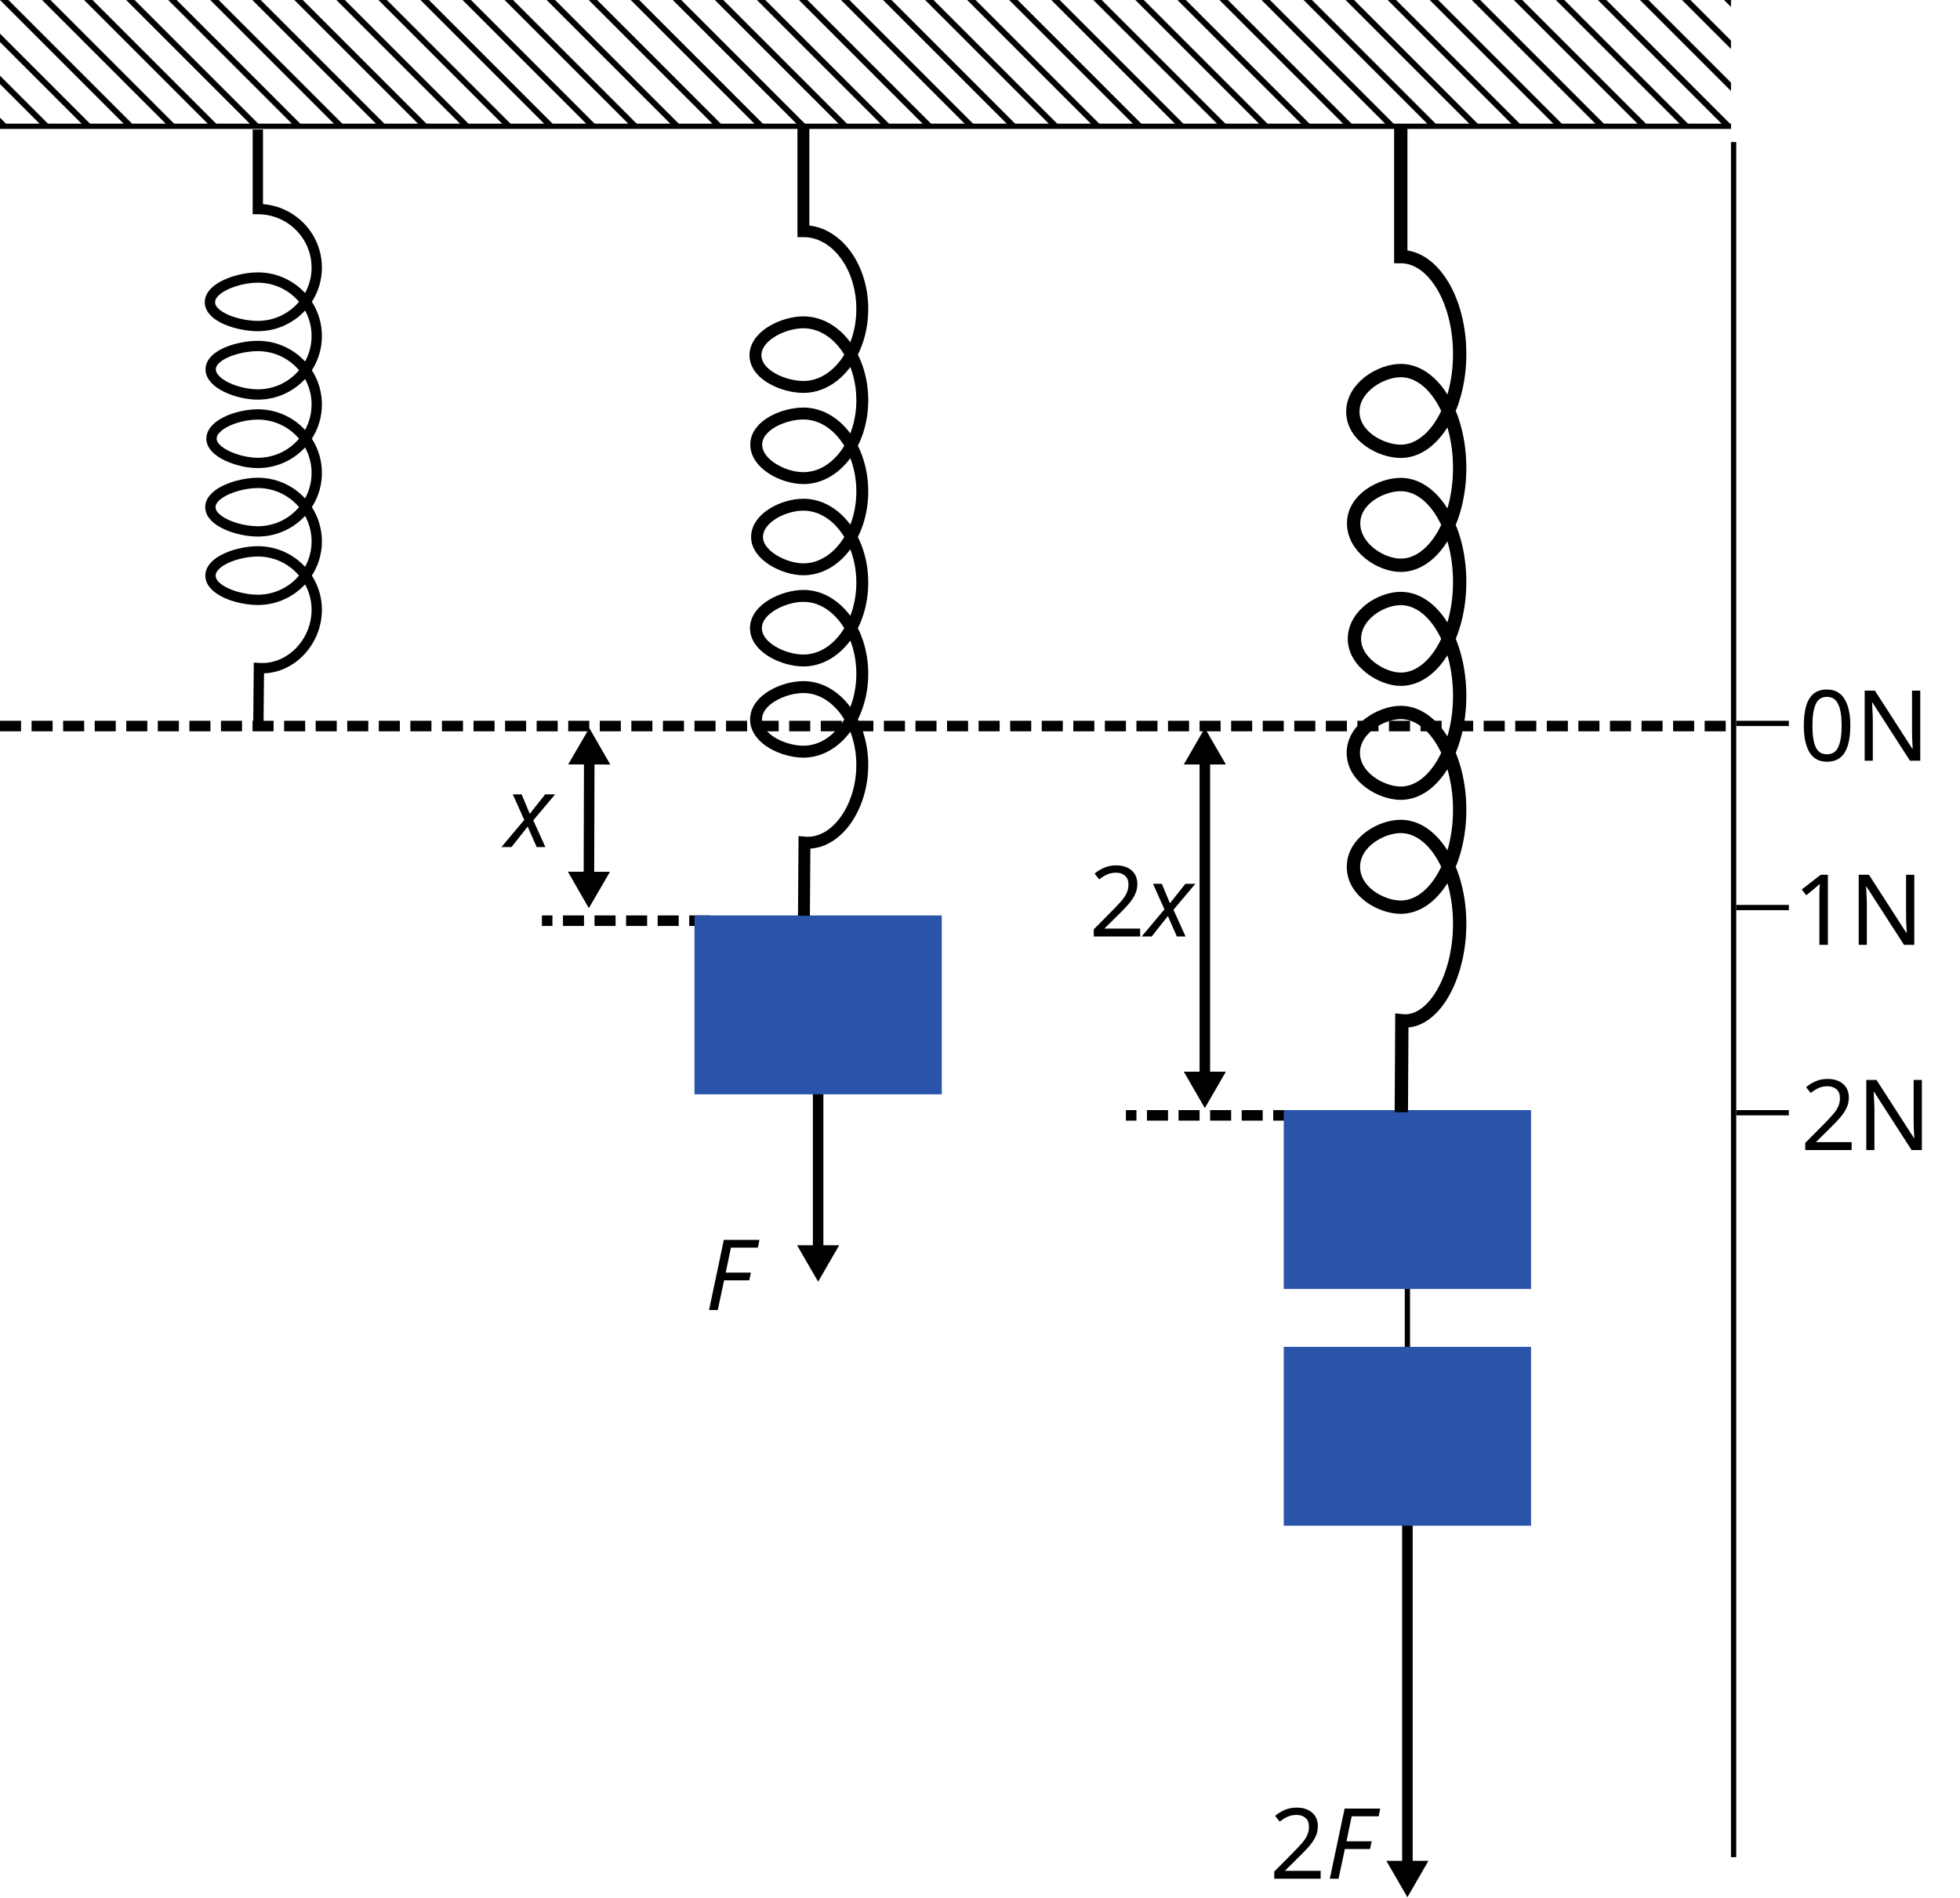
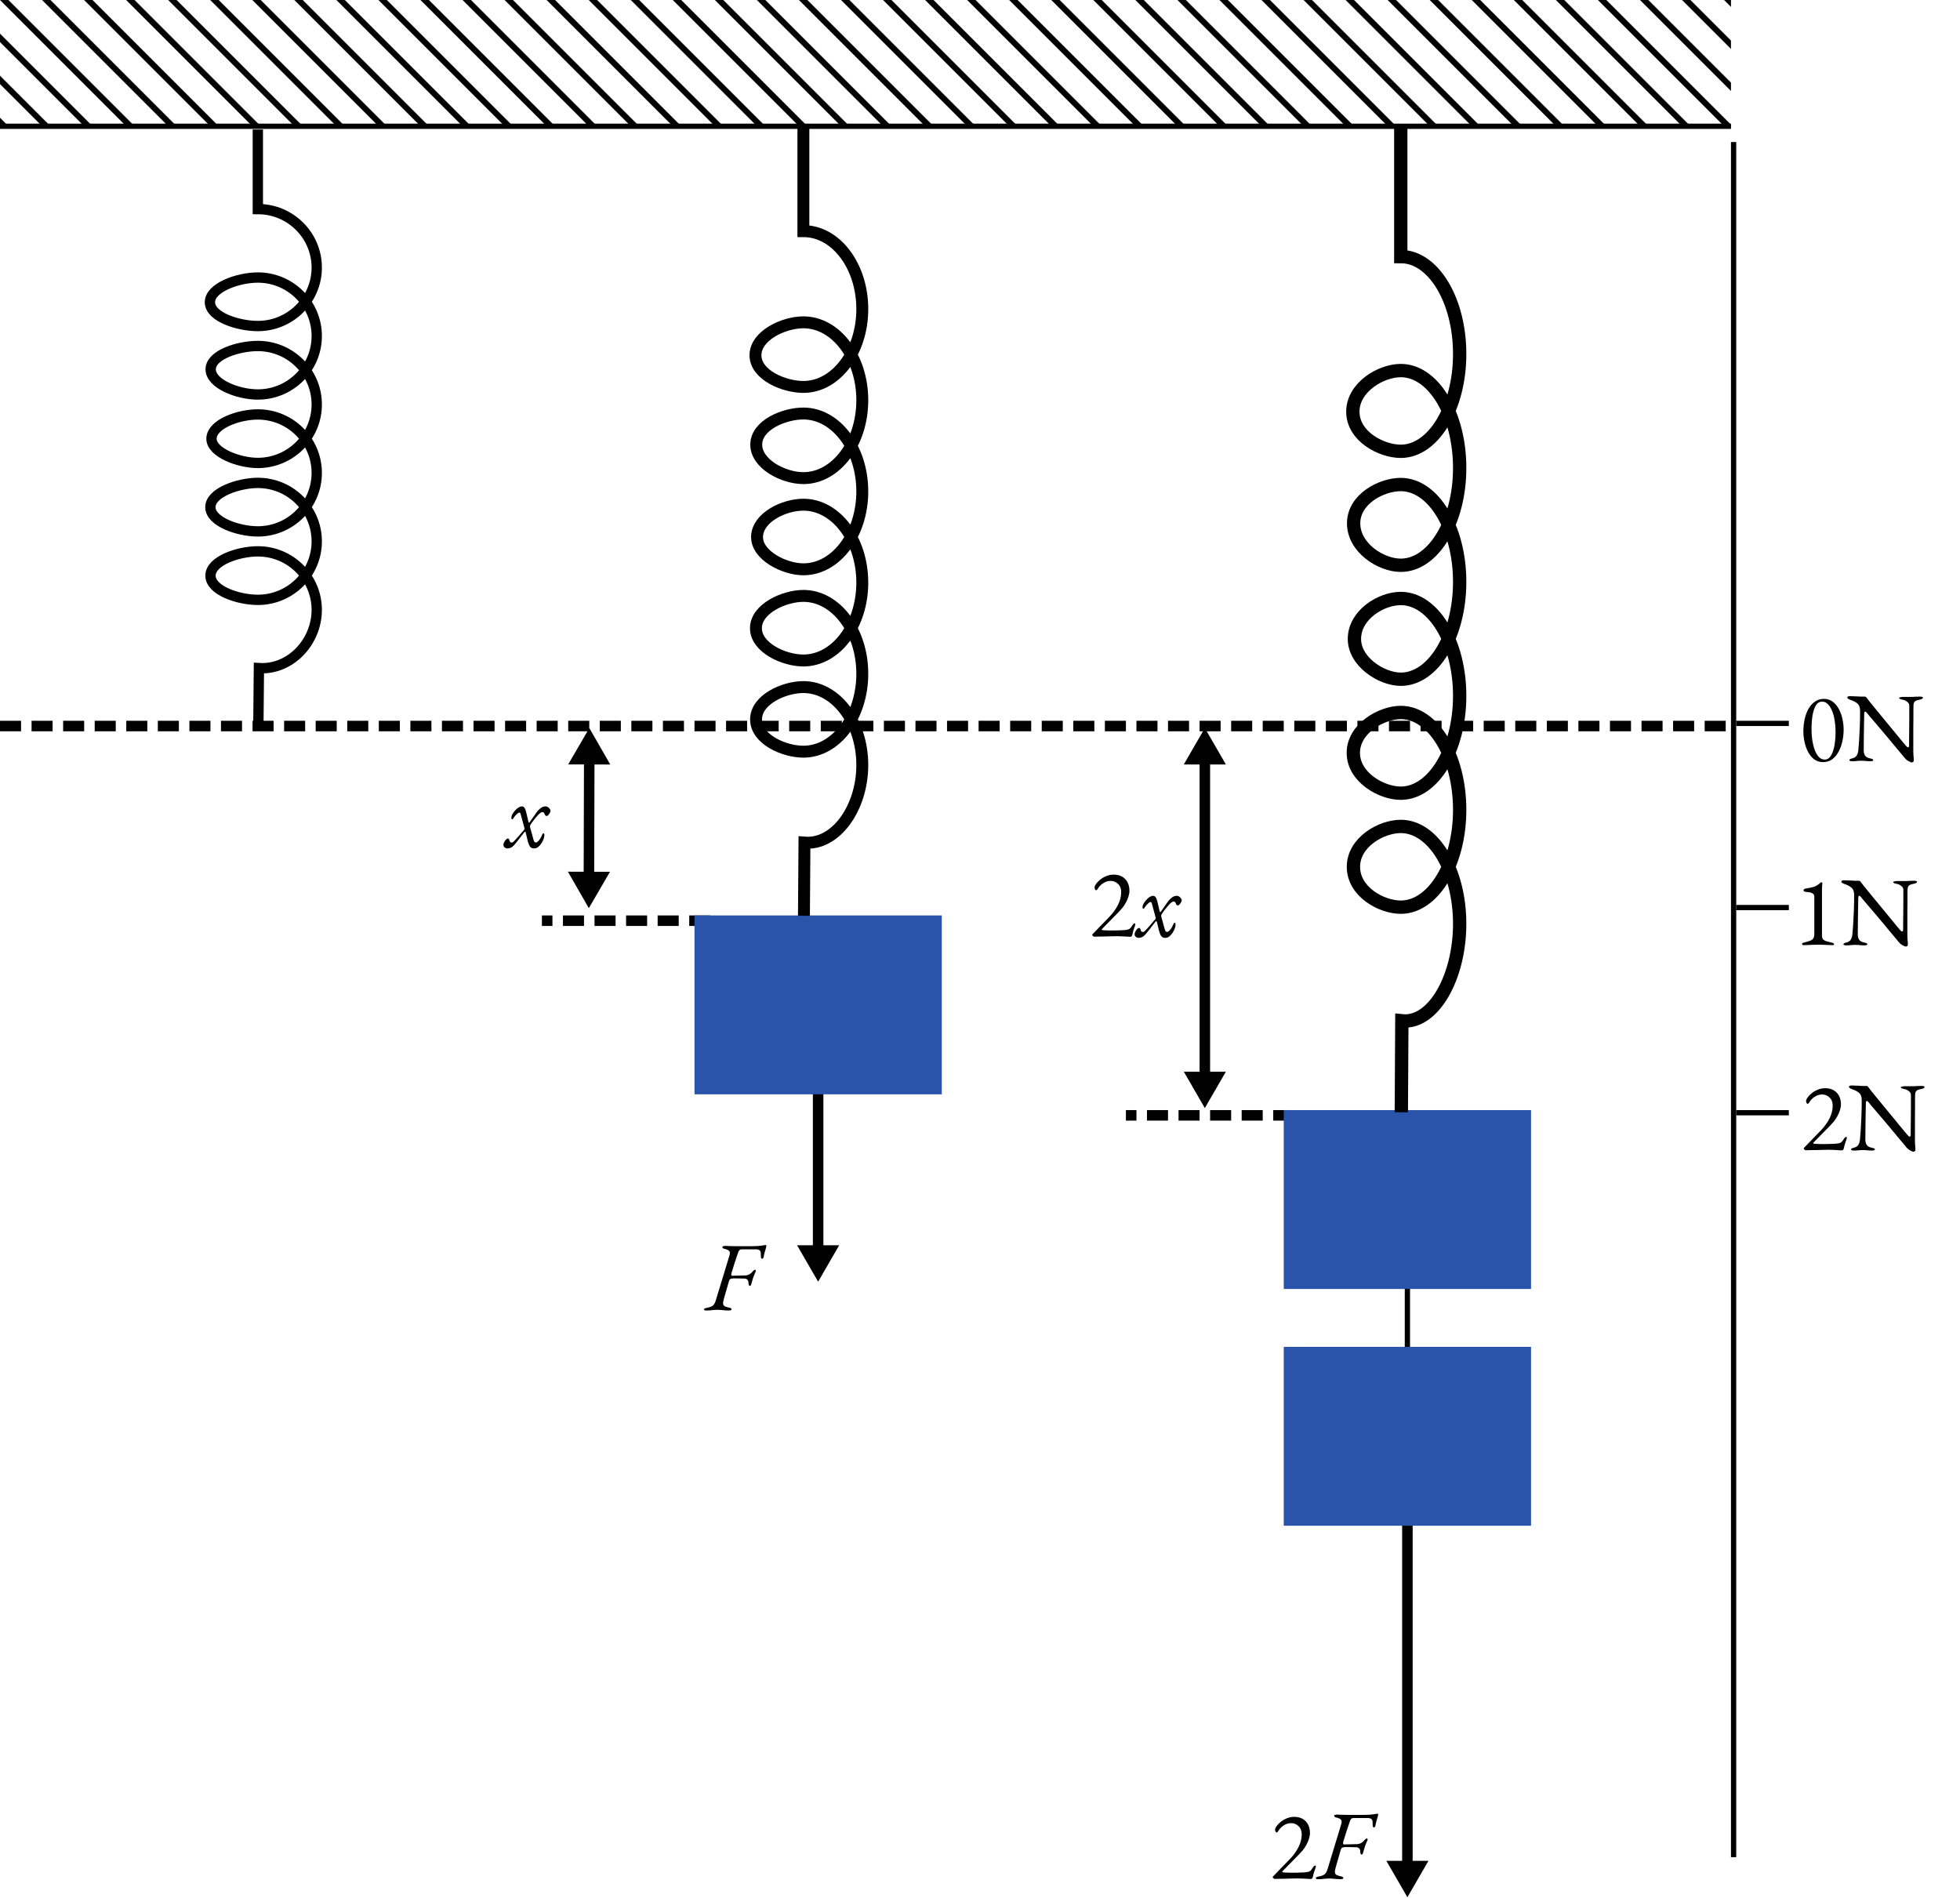
<svg xmlns="http://www.w3.org/2000/svg" xmlns:xlink="http://www.w3.org/1999/xlink" version="1.1" width="372.531" height="360.616" id="svg167">
  <defs id="defs103">
    <marker orient="auto" id="TriangleOutM" style="overflow:visible">
      <path d="M 5.77,0 -2.88,5 V -5 Z" transform="scale(0.4)" id="path5564" />
    </marker>
    <marker orient="auto" id="TriangleInM" style="overflow:visible">
      <path d="M 5.77,0 -2.88,5 V -5 Z" transform="scale(-0.4)" id="path5555" />
    </marker>
    <marker orient="auto" id="TriangleOutMred" style="overflow:visible">
      <path d="M 5.77,0 -2.88,5 V -5 Z" transform="scale(0.4)" style="fill:#ff0000" id="path89" />
    </marker>
    <marker orient="auto" id="TriangleInMred" style="overflow:visible">
      <path d="M 5.77,0 -2.88,5 V -5 Z" transform="scale(-0.4)" style="fill:#ff0000" id="path92" />
    </marker>
    <linearGradient id="linearGradient5379">
      <stop id="stop5381" style="stop-color:#505362" offset="0" />
      <stop id="stop5387" style="stop-color:#a6b6da" offset="0.5" />
      <stop id="stop5383" style="stop-color:#505362" offset="1" />
    </linearGradient>
    <pattern patternTransform="matrix(0.7992467,-0.7992467,-2.222222,-2.222222,0,0)" id="pattern5329" xlink:href="#Strips1_4" />
    <pattern patternUnits="userSpaceOnUse" width="5" height="1" patternTransform="translate(0,0) scale(10,10)" id="Strips1_4">
      <rect style="fill:black;stroke:none" x="0" y="-0.5" width="1" height="2" id="rect4502" />
    </pattern>
    <linearGradient x1="132" y1="191" x2="179" y2="191" id="linearGradient6889" xlink:href="#linearGradient5379" gradientUnits="userSpaceOnUse" />
  </defs>
  <rect width="329" height="24" x="0" y="0" id="rect2989" style="fill:url(#pattern5329);fill-opacity:1;stroke:none" />
  <path d="M 0,24 H 329" id="path5331" style="fill:none;stroke:#000000;stroke-width:1px" />
  <path d="M 0,138 H 330" id="path5363" style="fill:none;stroke:#000000;stroke-width:2;stroke-dasharray:4, 2;stroke-dashoffset:0" />
  <path d="M 135,175 H 103" id="path5365" style="fill:none;stroke:#000000;stroke-width:2;stroke-dasharray:4, 2;stroke-dashoffset:0" />
  <use transform="translate(111,37)" id="use5367" xlink:href="#path5365" x="0" y="0" width="100%" height="100%" />
  <path d="m 155.5,190 v 49" id="path6873" style="fill:none;stroke:#000000;stroke-width:2;marker-end:url(#TriangleOutM)" />
  <rect width="47" height="34" x="132" y="174" id="rect5369" style="fill:#2a54a9;fill-opacity:1;stroke:none" />
  <path d="m 267.5,244 v 27" id="path6617" style="fill:none;stroke:#000000;stroke-width:1px" />
  <use height="100%" width="100%" y="0" x="0" transform="translate(112,37)" id="use5397" xlink:href="#rect5369" />
  <path d="m 267.5,289 v 67" id="path6619" style="fill:none;stroke:#000000;stroke-width:2;marker-end:url(#TriangleOutM)" />
  <use height="100%" width="100%" y="0" x="0" transform="translate(112,82)" id="use5403" xlink:href="#rect5369" />
  <path d="M 329.5,27 V 353" id="path5405" style="fill:none;stroke:#000000;stroke-width:1px" />
  <path d="m 330,137.5 h 10" id="path5407" style="fill:none;stroke:#000000;stroke-width:1px" />
  <path d="m 330,172.5 h 10" id="path5409" style="fill:none;stroke:#000000;stroke-width:1px" />
  <path d="m 330,211.5 h 10" id="path5411" style="fill:none;stroke:#000000;stroke-width:1px" />
  <path d="m 112,143 -0.07,25" id="path5413" style="fill:none;stroke:#000000;stroke-width:2;stroke-opacity:1;marker-start:url(#TriangleInM);marker-end:url(#TriangleOutM)" />
  <path d="m 229,143 v 63" id="path6615" style="fill:none;stroke:#000000;stroke-width:2;stroke-opacity:1;marker-start:url(#TriangleInM);marker-end:url(#TriangleOutM)" />
-   <text x="96" y="161" style="font-style:italic;font-size:18.667px;font-family:Sans" id="text137">
-     <tspan x="96" y="161" id="tspan135" style="font-style:italic;font-variant:normal;font-weight:normal;font-stretch:normal;font-size:18.667px;font-family:'EB Garamond';-inkscape-font-specification:'EB Garamond Italic'">x</tspan>
-   </text>
-   <text x="134" y="249" style="font-style:italic;font-size:18.667px;font-family:Sans" id="text143">
-     <tspan x="134" y="249" id="tspan141" style="font-style:italic;font-variant:normal;font-weight:normal;font-stretch:normal;font-size:18.667px;font-family:'EB Garamond';-inkscape-font-specification:'EB Garamond Italic'">F</tspan>
-   </text>
-   <text x="207" y="178" style="font-style:italic;font-size:18.667px;font-family:Sans" id="text147">
-     <tspan x="207" y="178" id="tspan145" style="font-style:italic;font-variant:normal;font-weight:normal;font-stretch:normal;font-size:18.667px;font-family:'EB Garamond';-inkscape-font-specification:'EB Garamond Italic'">
-       <tspan style="font-style:normal;font-variant:normal;font-weight:normal;font-stretch:normal;font-size:18.667px;font-family:'EB Garamond';-inkscape-font-specification:'EB Garamond'" id="tspan1090">2</tspan>x</tspan>
-   </text>
-   <text x="341.92" y="144.596" style="font-size:18.667px;font-family:Sans" id="text157">
-     <tspan x="341.92" y="144.596" id="tspan155" style="font-style:normal;font-variant:normal;font-weight:normal;font-stretch:normal;font-size:18.667px;font-family:'EB Garamond';-inkscape-font-specification:'EB Garamond'">0N</tspan>
-   </text>
-   <text x="340.792" y="179.596" style="font-size:18.667px;font-family:Sans" id="text161">
-     <tspan x="340.792" y="179.596" id="tspan159" style="font-style:normal;font-variant:normal;font-weight:normal;font-stretch:normal;font-size:18.667px;font-family:'EB Garamond';-inkscape-font-specification:'EB Garamond'">1N</tspan>
-   </text>
-   <text x="342.232" y="218.596" style="font-size:18.667px;font-family:Sans" id="text165">
-     <tspan x="342.232" y="218.596" id="tspan163" style="font-style:normal;font-variant:normal;font-weight:normal;font-stretch:normal;font-size:18.667px;font-family:'EB Garamond';-inkscape-font-specification:'EB Garamond'">2N</tspan>
-   </text>
+   <g aria-label="x" id="text137" style="font-style:italic;font-size:18.667px;font-family:Sans">
+     <path d="m 96.448,161.261 q -0.28,0 -0.523,-0.187 -0.243,-0.168 -0.243,-0.523 0,-0.224 0.149,-0.485 0.131,-0.28 0.336,-0.485 0.205,-0.205 0.355,-0.205 0.149,0 0.205,0.112 0.075,0.093 0.093,0.224 0.056,0.224 0.149,0.336 0.093,0.093 0.205,0.093 0.131,0.019 0.261,-0.037 0.131,-0.075 0.243,-0.187 0.373,-0.392 0.653,-0.709 0.299,-0.336 0.597,-0.691 0.299,-0.355 0.691,-0.803 0.075,-0.075 0.075,-0.168 0.019,-0.093 -0.019,-0.168 l -0.709,-2.613 q -0.056,-0.205 -0.112,-0.261 -0.056,-0.056 -0.168,-0.056 -0.131,0 -0.411,0.243 -0.28,0.224 -0.635,0.728 -0.037,0.056 -0.112,0.187 -0.075,0.112 -0.205,0.112 -0.075,0 -0.112,-0.093 -0.019,-0.093 -0.019,-0.224 0,-0.28 0.187,-0.635 0.205,-0.355 0.504,-0.691 0.299,-0.355 0.653,-0.579 0.355,-0.224 0.653,-0.224 0.299,0 0.467,0.243 0.187,0.224 0.317,0.709 l 0.467,1.979 q 0.056,0.299 0.261,0.037 l 1.307,-1.867 q 0.28,-0.392 0.728,-0.747 0.448,-0.355 0.952,-0.355 0.373,0 0.653,0.299 0.28,0.28 0.299,0.504 0.019,0.131 -0.112,0.392 -0.131,0.243 -0.317,0.448 -0.168,0.187 -0.336,0.187 -0.112,0 -0.205,-0.093 -0.075,-0.093 -0.131,-0.224 -0.093,-0.261 -0.187,-0.336 -0.093,-0.093 -0.224,-0.093 -0.224,0 -0.485,0.205 -0.261,0.187 -0.579,0.579 -0.261,0.299 -0.579,0.691 -0.299,0.373 -0.653,0.915 -0.075,0.112 -0.093,0.261 -0.019,0.149 0.056,0.392 l 0.635,2.296 q 0.075,0.243 0.187,0.355 0.112,0.093 0.205,0.093 0.261,0 0.597,-0.392 0.355,-0.411 0.635,-1.101 0.112,-0.261 0.243,-0.261 0.075,0 0.112,0.075 0.056,0.056 0.056,0.336 0,0.261 -0.149,0.672 -0.149,0.411 -0.411,0.821 -0.261,0.411 -0.616,0.691 -0.355,0.28 -0.765,0.28 -0.523,0 -0.765,-0.317 -0.243,-0.317 -0.411,-0.933 -0.093,-0.392 -0.205,-0.84 -0.112,-0.467 -0.205,-0.859 -0.056,-0.224 -0.131,-0.243 -0.056,-0.019 -0.168,0.131 -0.448,0.56 -0.896,1.157 -0.448,0.597 -0.915,1.139 -0.392,0.467 -0.728,0.616 -0.317,0.149 -0.653,0.149 z" style="font-style:italic;font-variant:normal;font-weight:normal;font-stretch:normal;font-size:18.667px;font-family:'EB Garamond';-inkscape-font-specification:'EB Garamond Italic'" id="path81" />
+   </g>
+   <g aria-label="F" id="text143" style="font-style:italic;font-size:18.667px;font-family:Sans">
+     <path d="m 134.261,249.093 q -0.224,0 -0.336,-0.037 -0.112,-0.037 -0.112,-0.168 0,-0.149 0.187,-0.205 0.168,-0.075 0.485,-0.131 0.691,-0.131 1.027,-0.411 0.336,-0.299 0.541,-0.989 l 2.557,-8.4 q 0.224,-0.672 0,-0.952 -0.224,-0.28 -0.84,-0.411 -0.28,-0.056 -0.373,-0.149 -0.093,-0.093 -0.093,-0.224 0,-0.112 0.168,-0.149 0.187,-0.056 0.411,-0.056 0.205,0 0.821,0.037 0.635,0.019 1.213,0.019 h 2.968 q 1.269,0 1.904,-0.112 0.653,-0.112 0.728,-0.112 0.093,0 0.112,0.056 0.037,0.037 0.037,0.131 0,0.075 -0.037,0.168 -0.019,0.093 -0.056,0.243 -0.093,0.317 -0.243,0.821 -0.131,0.485 -0.187,0.859 -0.019,0.093 -0.075,0.205 -0.056,0.112 -0.243,0.112 -0.131,0 -0.168,-0.131 -0.037,-0.149 -0.037,-0.299 0,-0.336 -0.019,-0.635 0,-0.299 -0.187,-0.485 -0.093,-0.093 -0.261,-0.149 -0.168,-0.075 -0.429,-0.075 h -2.688 q -0.355,0 -0.504,0.168 -0.131,0.168 -0.224,0.392 -0.019,0.056 -0.187,0.56 -0.168,0.485 -0.392,1.157 -0.205,0.672 -0.411,1.307 -0.187,0.635 -0.299,0.971 -0.037,0.149 -0.019,0.317 0.019,0.149 0.149,0.149 l 2.52,-0.056 q 0.784,-0.037 1.325,-0.691 0.131,-0.149 0.261,-0.261 0.149,-0.131 0.224,-0.131 0.093,0 0.149,0.093 0.075,0.075 0.019,0.205 -0.317,0.709 -0.504,1.232 -0.168,0.504 -0.355,1.213 -0.037,0.131 -0.093,0.224 -0.056,0.093 -0.149,0.093 -0.149,0 -0.224,-0.168 -0.056,-0.168 -0.056,-0.261 0,-0.541 -0.205,-0.728 -0.187,-0.205 -0.485,-0.224 -0.205,-0.019 -0.672,-0.019 -0.448,-0.019 -0.877,-0.019 -0.429,0 -0.597,0 -0.317,0 -0.56,0.093 -0.224,0.075 -0.336,0.485 l -0.952,3.323 q -0.187,0.635 -0.131,0.971 0.056,0.317 0.336,0.448 0.299,0.131 0.784,0.243 0.28,0.056 0.373,0.131 0.093,0.056 0.093,0.205 0,0.131 -0.168,0.168 -0.168,0.037 -0.392,0.037 -0.467,0 -0.784,-0.037 -0.299,-0.037 -0.579,-0.056 -0.261,-0.037 -0.635,-0.037 -0.635,0 -1.083,0.056 -0.429,0.075 -1.139,0.075 z" style="font-style:italic;font-variant:normal;font-weight:normal;font-stretch:normal;font-size:18.667px;font-family:'EB Garamond';-inkscape-font-specification:'EB Garamond Italic'" id="path90" />
+   </g>
+   <g aria-label="2x" id="text147" style="font-style:italic;font-size:18.667px;font-family:Sans">
+     <path d="m 214.821,178.056 q -0.131,0 -0.411,-0.019 -0.28,-0.019 -0.635,-0.037 -0.355,-0.019 -0.747,-0.037 -0.373,-0.019 -0.728,-0.019 -0.355,0 -1.008,0.019 -0.653,0.019 -1.381,0.037 -0.709,0 -1.251,0.019 -0.541,0.019 -0.691,0.019 -0.075,0 -0.224,-0.112 -0.149,-0.131 -0.149,-0.205 0,-0.093 0.037,-0.131 0.037,-0.037 0.112,-0.112 l 3.192,-3.304 q 0.933,-0.971 1.549,-2.165 0.616,-1.213 0.616,-2.445 0,-0.989 -0.597,-1.549 -0.597,-0.579 -1.4,-0.579 -0.765,0 -1.419,0.429 -0.653,0.411 -1.045,1.083 -0.056,0.112 -0.149,0.187 -0.075,0.075 -0.168,0.075 -0.075,0 -0.187,-0.149 -0.093,-0.168 -0.093,-0.411 0,-0.224 0.261,-0.616 0.28,-0.392 0.765,-0.803 0.485,-0.411 1.157,-0.691 0.672,-0.299 1.456,-0.299 0.933,0 1.605,0.392 0.672,0.392 1.027,1.083 0.355,0.691 0.355,1.605 0,0.504 -0.187,1.083 -0.168,0.579 -0.485,1.139 -0.299,0.56 -0.691,1.045 -0.243,0.299 -0.728,0.803 -0.467,0.485 -1.027,1.045 -0.541,0.56 -1.045,1.064 -0.485,0.485 -0.803,0.821 -0.317,0.317 -0.317,0.355 0,0.093 0.261,0.131 0.317,0.019 0.709,0.037 0.411,0.019 0.933,0.019 0.541,0 1.083,-0.019 0.541,-0.019 1.045,-0.037 0.541,-0.037 0.84,-0.093 0.299,-0.056 0.504,-0.224 0.205,-0.187 0.429,-0.56 0.075,-0.112 0.187,-0.261 0.131,-0.168 0.28,-0.168 0.093,0 0.112,0.075 0.019,0.075 0.019,0.149 0,0.093 -0.112,0.373 -0.093,0.261 -0.224,0.653 -0.131,0.392 -0.224,0.859 -0.056,0.299 -0.187,0.373 -0.131,0.075 -0.224,0.075 z" style="font-style:normal;font-variant:normal;font-weight:normal;font-stretch:normal;font-size:18.667px;font-family:'EB Garamond';-inkscape-font-specification:'EB Garamond'" id="path84" />
+     <path d="m 216.417,178.261 q -0.28,0 -0.523,-0.187 -0.243,-0.168 -0.243,-0.523 0,-0.224 0.149,-0.485 0.131,-0.28 0.336,-0.485 0.205,-0.205 0.355,-0.205 0.149,0 0.205,0.112 0.075,0.093 0.093,0.224 0.056,0.224 0.149,0.336 0.093,0.093 0.205,0.093 0.131,0.019 0.261,-0.037 0.131,-0.075 0.243,-0.187 0.373,-0.392 0.653,-0.709 0.299,-0.336 0.597,-0.691 0.299,-0.355 0.691,-0.803 0.075,-0.075 0.075,-0.168 0.019,-0.093 -0.019,-0.168 l -0.709,-2.613 q -0.056,-0.205 -0.112,-0.261 -0.056,-0.056 -0.168,-0.056 -0.131,0 -0.411,0.243 -0.28,0.224 -0.635,0.728 -0.037,0.056 -0.112,0.187 -0.075,0.112 -0.205,0.112 -0.075,0 -0.112,-0.093 -0.019,-0.093 -0.019,-0.224 0,-0.28 0.187,-0.635 0.205,-0.355 0.504,-0.691 0.299,-0.355 0.653,-0.579 0.355,-0.224 0.653,-0.224 0.299,0 0.467,0.243 0.187,0.224 0.317,0.709 l 0.467,1.979 q 0.056,0.299 0.261,0.037 l 1.307,-1.867 q 0.28,-0.392 0.728,-0.747 0.448,-0.355 0.952,-0.355 0.373,0 0.653,0.299 0.28,0.28 0.299,0.504 0.019,0.131 -0.112,0.392 -0.131,0.243 -0.317,0.448 -0.168,0.187 -0.336,0.187 -0.112,0 -0.205,-0.093 -0.075,-0.093 -0.131,-0.224 -0.093,-0.261 -0.187,-0.336 -0.093,-0.093 -0.224,-0.093 -0.224,0 -0.485,0.205 -0.261,0.187 -0.579,0.579 -0.261,0.299 -0.579,0.691 -0.299,0.373 -0.653,0.915 -0.075,0.112 -0.093,0.261 -0.019,0.149 0.056,0.392 l 0.635,2.296 q 0.075,0.243 0.187,0.355 0.112,0.093 0.205,0.093 0.261,0 0.597,-0.392 0.355,-0.411 0.635,-1.101 0.112,-0.261 0.243,-0.261 0.075,0 0.112,0.075 0.056,0.056 0.056,0.336 0,0.261 -0.149,0.672 -0.149,0.411 -0.411,0.821 -0.261,0.411 -0.616,0.691 -0.355,0.28 -0.765,0.28 -0.523,0 -0.765,-0.317 -0.243,-0.317 -0.411,-0.933 -0.093,-0.392 -0.205,-0.84 -0.112,-0.467 -0.205,-0.859 -0.056,-0.224 -0.131,-0.243 -0.056,-0.019 -0.168,0.131 -0.448,0.56 -0.896,1.157 -0.448,0.597 -0.915,1.139 -0.392,0.467 -0.728,0.616 -0.317,0.149 -0.653,0.149 z" style="font-style:italic;font-variant:normal;font-weight:normal;font-stretch:normal;font-size:18.667px;font-family:'EB Garamond';-inkscape-font-specification:'EB Garamond Italic'" id="path86" />
+   </g>
+   <g aria-label="0N" id="text157" style="font-size:18.667px;font-family:Sans">
+     <path d="m 346.493,144.858 q -0.952,0 -1.661,-0.523 -0.691,-0.523 -1.157,-1.381 -0.467,-0.877 -0.691,-1.923 -0.224,-1.045 -0.224,-2.072 0,-1.064 0.224,-2.147 0.224,-1.083 0.691,-1.979 0.485,-0.896 1.232,-1.437 0.747,-0.56 1.773,-0.56 0.952,0 1.643,0.523 0.709,0.523 1.176,1.4 0.467,0.859 0.691,1.904 0.224,1.027 0.224,2.035 0,1.045 -0.224,2.128 -0.224,1.083 -0.709,1.997 -0.467,0.915 -1.213,1.475 -0.728,0.56 -1.773,0.56 z m 0.317,-0.485 q 0.747,0 1.195,-0.747 0.467,-0.765 0.672,-1.979 0.205,-1.213 0.205,-2.613 0,-1.045 -0.168,-2.053 -0.149,-1.008 -0.485,-1.829 -0.317,-0.821 -0.803,-1.307 -0.467,-0.485 -1.101,-0.485 -0.747,0 -1.195,0.728 -0.429,0.728 -0.635,1.941 -0.187,1.195 -0.187,2.595 0,1.045 0.149,2.072 0.168,1.027 0.467,1.867 0.317,0.821 0.784,1.325 0.467,0.485 1.101,0.485 z" style="font-style:normal;font-variant:normal;font-weight:normal;font-stretch:normal;font-size:18.667px;font-family:'EB Garamond';-inkscape-font-specification:'EB Garamond'" id="path66" />
+     <path d="m 363.358,144.914 q -0.168,0 -0.672,-0.28 -0.485,-0.28 -0.933,-0.896 -0.075,-0.093 -0.467,-0.56 -0.373,-0.467 -0.971,-1.157 -0.579,-0.709 -1.269,-1.531 -0.691,-0.821 -1.381,-1.643 -0.691,-0.821 -1.288,-1.512 -0.597,-0.709 -1.008,-1.176 -0.392,-0.485 -0.485,-0.597 -0.131,-0.168 -0.224,-0.224 -0.093,-0.075 -0.168,-0.075 -0.093,0 -0.131,0.149 -0.037,0.131 -0.037,0.243 -0.019,0.915 -0.037,2.109 -0.019,1.195 -0.037,2.464 -0.019,1.269 -0.019,2.427 0,0.504 0.243,0.933 0.261,0.429 0.952,0.56 0.317,0.056 0.467,0.131 0.149,0.075 0.149,0.205 0,0.112 -0.149,0.149 -0.149,0.056 -0.392,0.056 -0.504,0 -0.765,-0.037 -0.243,-0.019 -0.448,-0.037 -0.187,-0.019 -0.541,-0.019 -0.336,0 -0.523,0.019 -0.187,0.019 -0.429,0.037 -0.243,0.037 -0.747,0.037 -0.243,0 -0.392,-0.056 -0.149,-0.037 -0.149,-0.149 0,-0.131 0.149,-0.205 0.149,-0.075 0.467,-0.149 0.541,-0.149 0.784,-0.541 0.243,-0.411 0.299,-0.989 0.075,-0.709 0.149,-1.867 0.075,-1.176 0.131,-2.613 0.056,-1.456 0.056,-2.987 0,-0.989 -0.523,-1.419 -0.504,-0.429 -1.325,-0.691 -0.075,-0.037 -0.336,-0.149 -0.243,-0.131 -0.243,-0.299 0,-0.168 0.168,-0.205 0.168,-0.056 0.261,-0.056 0.541,0.019 0.877,0.037 0.336,0 0.597,0.019 0.261,0.019 0.579,0.037 0.317,0 0.821,0 0.168,0 0.261,0.093 0.093,0.093 0.187,0.224 0.075,0.112 0.485,0.635 0.429,0.504 1.045,1.288 0.635,0.765 1.381,1.68 0.747,0.896 1.493,1.811 0.747,0.896 1.381,1.68 0.635,0.765 1.045,1.269 0.429,0.504 0.504,0.597 0.075,0.075 0.205,0.224 0.149,0.149 0.261,0.149 0.168,0 0.187,-0.392 0,-0.261 0,-0.989 0.019,-0.747 0.019,-1.792 0.019,-1.064 0.019,-2.296 0,-1.232 0,-2.52 -0.019,-0.373 -0.392,-0.672 -0.373,-0.299 -0.691,-0.355 -0.317,-0.056 -0.579,-0.149 -0.261,-0.093 -0.261,-0.224 0,-0.112 0.261,-0.149 0.261,-0.056 0.504,-0.056 0.187,0 0.355,0 0.187,0 0.355,0 0.187,0 0.355,0 0.448,0 0.709,0 0.261,-0.019 0.56,-0.037 0.317,-0.019 0.877,-0.019 0.243,0 0.392,0.056 0.149,0.037 0.149,0.149 0,0.261 -0.616,0.373 -0.691,0.131 -0.915,0.336 -0.224,0.205 -0.261,0.672 0,0.093 -0.019,0.728 0,0.635 0,1.605 0,0.971 -0.019,2.091 0,1.12 0,2.24 0,1.101 0,1.979 0,0.448 0.019,0.821 0.037,0.355 0.056,0.616 0.019,0.243 0.019,0.373 0,0.299 -0.131,0.373 -0.112,0.093 -0.261,0.093 z" style="font-style:normal;font-variant:normal;font-weight:normal;font-stretch:normal;font-size:18.667px;font-family:'EB Garamond';-inkscape-font-specification:'EB Garamond'" id="path68" />
+   </g>
+   <g aria-label="1N" id="text161" style="font-size:18.667px;font-family:Sans">
+     <path d="m 342.789,179.652 q -0.131,0 -0.205,-0.075 -0.075,-0.075 -0.075,-0.149 0,-0.168 0.28,-0.243 0.709,-0.187 1.157,-0.336 0.467,-0.168 0.672,-0.448 0.224,-0.299 0.224,-0.84 v -7.131 q 0,-0.355 -0.224,-0.541 -0.224,-0.187 -0.579,-0.261 -0.355,-0.075 -0.765,-0.093 -0.187,-0.019 -0.336,-0.093 -0.149,-0.075 -0.149,-0.224 0,-0.131 0.131,-0.224 0.149,-0.093 0.336,-0.112 0.84,-0.131 1.493,-0.317 0.672,-0.205 1.307,-0.84 0.019,-0.019 0.037,-0.019 0.037,0 0.056,0 0.093,0 0.168,0.056 0.075,0.037 0.056,0.112 -0.037,0.28 -0.056,0.616 -0.019,0.317 -0.019,0.709 v 8.587 q 0,0.467 0.168,0.709 0.187,0.243 0.616,0.392 0.429,0.131 1.195,0.317 0.112,0.019 0.205,0.093 0.112,0.056 0.112,0.149 0,0.205 -0.261,0.205 -0.523,0 -0.971,-0.037 -0.429,-0.019 -0.859,-0.037 -0.411,-0.019 -0.915,-0.019 -0.504,0 -0.952,0.019 -0.448,0.019 -0.896,0.037 -0.448,0.037 -0.952,0.037 z" style="font-style:normal;font-variant:normal;font-weight:normal;font-stretch:normal;font-size:18.667px;font-family:'EB Garamond';-inkscape-font-specification:'EB Garamond'" id="path71" />
+     <path d="m 362.23,179.914 q -0.168,0 -0.672,-0.28 -0.485,-0.28 -0.933,-0.896 -0.075,-0.093 -0.467,-0.56 -0.373,-0.467 -0.971,-1.157 -0.579,-0.709 -1.269,-1.531 -0.691,-0.821 -1.381,-1.643 -0.691,-0.821 -1.288,-1.512 -0.597,-0.709 -1.008,-1.176 -0.392,-0.485 -0.485,-0.597 -0.131,-0.168 -0.224,-0.224 -0.093,-0.075 -0.168,-0.075 -0.093,0 -0.131,0.149 -0.037,0.131 -0.037,0.243 -0.019,0.915 -0.037,2.109 -0.019,1.195 -0.037,2.464 -0.019,1.269 -0.019,2.427 0,0.504 0.243,0.933 0.261,0.429 0.952,0.56 0.317,0.056 0.467,0.131 0.149,0.075 0.149,0.205 0,0.112 -0.149,0.149 -0.149,0.056 -0.392,0.056 -0.504,0 -0.765,-0.037 -0.243,-0.019 -0.448,-0.037 -0.187,-0.019 -0.541,-0.019 -0.336,0 -0.523,0.019 -0.187,0.019 -0.429,0.037 -0.243,0.037 -0.747,0.037 -0.243,0 -0.392,-0.056 -0.149,-0.037 -0.149,-0.149 0,-0.131 0.149,-0.205 0.149,-0.075 0.467,-0.149 0.541,-0.149 0.784,-0.541 0.243,-0.411 0.299,-0.989 0.075,-0.709 0.149,-1.867 0.075,-1.176 0.131,-2.613 0.056,-1.456 0.056,-2.987 0,-0.989 -0.523,-1.419 -0.504,-0.429 -1.325,-0.691 -0.075,-0.037 -0.336,-0.149 -0.243,-0.131 -0.243,-0.299 0,-0.168 0.168,-0.205 0.168,-0.056 0.261,-0.056 0.541,0.019 0.877,0.037 0.336,0 0.597,0.019 0.261,0.019 0.579,0.037 0.317,0 0.821,0 0.168,0 0.261,0.093 0.093,0.093 0.187,0.224 0.075,0.112 0.485,0.635 0.429,0.504 1.045,1.288 0.635,0.765 1.381,1.68 0.747,0.896 1.493,1.811 0.747,0.896 1.381,1.68 0.635,0.765 1.045,1.269 0.429,0.504 0.504,0.597 0.075,0.075 0.205,0.224 0.149,0.149 0.261,0.149 0.168,0 0.187,-0.392 0,-0.261 0,-0.989 0.019,-0.747 0.019,-1.792 0.019,-1.064 0.019,-2.296 0,-1.232 0,-2.52 -0.019,-0.373 -0.392,-0.672 -0.373,-0.299 -0.691,-0.355 -0.317,-0.056 -0.579,-0.149 -0.261,-0.093 -0.261,-0.224 0,-0.112 0.261,-0.149 0.261,-0.056 0.504,-0.056 0.187,0 0.355,0 0.187,0 0.355,0 0.187,0 0.355,0 0.448,0 0.709,0 0.261,-0.019 0.56,-0.037 0.317,-0.019 0.877,-0.019 0.243,0 0.392,0.056 0.149,0.037 0.149,0.149 0,0.261 -0.616,0.373 -0.691,0.131 -0.915,0.336 -0.224,0.205 -0.261,0.672 0,0.093 -0.019,0.728 0,0.635 0,1.605 0,0.971 -0.019,2.091 0,1.12 0,2.24 0,1.101 0,1.979 0,0.448 0.019,0.821 0.037,0.355 0.056,0.616 0.019,0.243 0.019,0.373 0,0.299 -0.131,0.373 -0.112,0.093 -0.261,0.093 z" style="font-style:normal;font-variant:normal;font-weight:normal;font-stretch:normal;font-size:18.667px;font-family:'EB Garamond';-inkscape-font-specification:'EB Garamond'" id="path73" />
+   </g>
+   <g aria-label="2N" id="text165" style="font-size:18.667px;font-family:Sans">
+     <path d="m 350.053,218.652 q -0.131,0 -0.411,-0.019 -0.28,-0.019 -0.635,-0.037 -0.355,-0.019 -0.747,-0.037 -0.373,-0.019 -0.728,-0.019 -0.355,0 -1.008,0.019 -0.653,0.019 -1.381,0.037 -0.709,0 -1.251,0.019 -0.541,0.019 -0.691,0.019 -0.075,0 -0.224,-0.112 -0.149,-0.131 -0.149,-0.205 0,-0.093 0.037,-0.131 0.037,-0.037 0.112,-0.112 l 3.192,-3.304 q 0.933,-0.971 1.549,-2.165 0.616,-1.213 0.616,-2.445 0,-0.989 -0.597,-1.549 -0.597,-0.579 -1.4,-0.579 -0.765,0 -1.419,0.429 -0.653,0.411 -1.045,1.083 -0.056,0.112 -0.149,0.187 -0.075,0.075 -0.168,0.075 -0.075,0 -0.187,-0.149 -0.093,-0.168 -0.093,-0.411 0,-0.224 0.261,-0.616 0.28,-0.392 0.765,-0.803 0.485,-0.411 1.157,-0.691 0.672,-0.299 1.456,-0.299 0.933,0 1.605,0.392 0.672,0.392 1.027,1.083 0.355,0.691 0.355,1.605 0,0.504 -0.187,1.083 -0.168,0.579 -0.485,1.139 -0.299,0.56 -0.691,1.045 -0.243,0.299 -0.728,0.803 -0.467,0.485 -1.027,1.045 -0.541,0.56 -1.045,1.064 -0.485,0.485 -0.803,0.821 -0.317,0.317 -0.317,0.355 0,0.093 0.261,0.131 0.317,0.019 0.709,0.037 0.411,0.019 0.933,0.019 0.541,0 1.083,-0.019 0.541,-0.019 1.045,-0.037 0.541,-0.037 0.84,-0.093 0.299,-0.056 0.504,-0.224 0.205,-0.187 0.429,-0.56 0.075,-0.112 0.187,-0.261 0.131,-0.168 0.28,-0.168 0.093,0 0.112,0.075 0.019,0.075 0.019,0.149 0,0.093 -0.112,0.373 -0.093,0.261 -0.224,0.653 -0.131,0.392 -0.224,0.859 -0.056,0.299 -0.187,0.373 -0.131,0.075 -0.224,0.075 z" style="font-style:normal;font-variant:normal;font-weight:normal;font-stretch:normal;font-size:18.667px;font-family:'EB Garamond';-inkscape-font-specification:'EB Garamond'" id="path76" />
+     <path d="m 363.67,218.914 q -0.168,0 -0.672,-0.28 -0.485,-0.28 -0.933,-0.896 -0.075,-0.093 -0.467,-0.56 -0.373,-0.467 -0.971,-1.157 -0.579,-0.709 -1.269,-1.531 -0.691,-0.821 -1.381,-1.643 -0.691,-0.821 -1.288,-1.512 -0.597,-0.709 -1.008,-1.176 -0.392,-0.485 -0.485,-0.597 -0.131,-0.168 -0.224,-0.224 -0.093,-0.075 -0.168,-0.075 -0.093,0 -0.131,0.149 -0.037,0.131 -0.037,0.243 -0.019,0.915 -0.037,2.109 -0.019,1.195 -0.037,2.464 -0.019,1.269 -0.019,2.427 0,0.504 0.243,0.933 0.261,0.429 0.952,0.56 0.317,0.056 0.467,0.131 0.149,0.075 0.149,0.205 0,0.112 -0.149,0.149 -0.149,0.056 -0.392,0.056 -0.504,0 -0.765,-0.037 -0.243,-0.019 -0.448,-0.037 -0.187,-0.019 -0.541,-0.019 -0.336,0 -0.523,0.019 -0.187,0.019 -0.429,0.037 -0.243,0.037 -0.747,0.037 -0.243,0 -0.392,-0.056 -0.149,-0.037 -0.149,-0.149 0,-0.131 0.149,-0.205 0.149,-0.075 0.467,-0.149 0.541,-0.149 0.784,-0.541 0.243,-0.411 0.299,-0.989 0.075,-0.709 0.149,-1.867 0.075,-1.176 0.131,-2.613 0.056,-1.456 0.056,-2.987 0,-0.989 -0.523,-1.419 -0.504,-0.429 -1.325,-0.691 -0.075,-0.037 -0.336,-0.149 -0.243,-0.131 -0.243,-0.299 0,-0.168 0.168,-0.205 0.168,-0.056 0.261,-0.056 0.541,0.019 0.877,0.037 0.336,0 0.597,0.019 0.261,0.019 0.579,0.037 0.317,0 0.821,0 0.168,0 0.261,0.093 0.093,0.093 0.187,0.224 0.075,0.112 0.485,0.635 0.429,0.504 1.045,1.288 0.635,0.765 1.381,1.68 0.747,0.896 1.493,1.811 0.747,0.896 1.381,1.68 0.635,0.765 1.045,1.269 0.429,0.504 0.504,0.597 0.075,0.075 0.205,0.224 0.149,0.149 0.261,0.149 0.168,0 0.187,-0.392 0,-0.261 0,-0.989 0.019,-0.747 0.019,-1.792 0.019,-1.064 0.019,-2.296 0,-1.232 0,-2.52 -0.019,-0.373 -0.392,-0.672 -0.373,-0.299 -0.691,-0.355 -0.317,-0.056 -0.579,-0.149 -0.261,-0.093 -0.261,-0.224 0,-0.112 0.261,-0.149 0.261,-0.056 0.504,-0.056 0.187,0 0.355,0 0.187,0 0.355,0 0.187,0 0.355,0 0.448,0 0.709,0 0.261,-0.019 0.56,-0.037 0.317,-0.019 0.877,-0.019 0.243,0 0.392,0.056 0.149,0.037 0.149,0.149 0,0.261 -0.616,0.373 -0.691,0.131 -0.915,0.336 -0.224,0.205 -0.261,0.672 0,0.093 -0.019,0.728 0,0.635 0,1.605 0,0.971 -0.019,2.091 0,1.12 0,2.24 0,1.101 0,1.979 0,0.448 0.019,0.821 0.037,0.355 0.056,0.616 0.019,0.243 0.019,0.373 0,0.299 -0.131,0.373 -0.112,0.093 -0.261,0.093 z" style="font-style:normal;font-variant:normal;font-weight:normal;font-stretch:normal;font-size:18.667px;font-family:'EB Garamond';-inkscape-font-specification:'EB Garamond'" id="path78" />
+   </g>
  <path style="fill:none;fill-opacity:0.75;fill-rule:evenodd;stroke:#000000;stroke-width:1.961;stroke-linecap:butt;stroke-linejoin:miter;stroke-miterlimit:4;stroke-dasharray:none;stroke-opacity:1" d="m 49.112,137.429 0.098,-10.439 c 5.966,0.384 10.992,-4.942 10.992,-11.078 0,-6.136 -5.016,-11.115 -11.196,-11.115 -3.693,0 -9.011,1.788 -8.996,4.628 0.014,2.839 5.32,4.591 8.996,4.591 6.18,0 11.196,-4.98 11.196,-11.115 0,-6.136 -5.016,-11.115 -11.196,-11.115 -3.632,0 -9.01,1.817 -9.019,4.603 -0.008,2.787 5.318,4.616 9.019,4.616 6.18,0 11.196,-4.98 11.196,-11.115 0,-6.136 -5.016,-11.115 -11.196,-11.115 -3.71,0 -8.674,1.816 -8.806,4.516 -0.132,2.7 5.185,4.702 8.806,4.702 6.18,0 11.196,-4.98 11.196,-11.115 0,-6.136 -5.016,-11.115 -11.196,-11.115 -3.658,0 -8.94,1.642 -8.961,4.42 -0.022,2.777 5.144,4.799 8.961,4.799 6.18,0 11.196,-4.98 11.196,-11.115 0,-6.136 -5.016,-11.115 -11.196,-11.115 -3.764,0 -9.132,1.901 -9.107,4.714 0.025,2.813 5.427,4.505 9.107,4.505 6.18,0 11.196,-4.98 11.196,-11.115 0,-6.136 -5.016,-11.115 -11.196,-11.115 v -15.126" id="path3996" />
  <path id="path3996-6" d="m 152.803,174.061 0.098,-13.905 c 5.966,0.511 10.992,-6.583 10.992,-14.755 0,-8.173 -5.016,-14.806 -11.196,-14.806 -3.693,0 -9.011,2.382 -8.996,6.164 0.014,3.782 5.32,6.116 8.996,6.116 6.18,0 11.196,-6.633 11.196,-14.806 0,-8.173 -5.016,-14.806 -11.196,-14.806 -3.632,0 -9.011,2.42 -9.019,6.131 -0.008,3.712 5.318,6.148 9.019,6.148 6.18,0 11.196,-6.633 11.196,-14.806 0,-8.173 -5.016,-14.806 -11.196,-14.806 -3.71,0 -8.674,2.419 -8.806,6.016 -0.132,3.597 5.185,6.264 8.806,6.264 6.18,0 11.196,-6.633 11.196,-14.806 0,-8.173 -5.016,-14.806 -11.196,-14.806 -3.658,0 -8.94,2.188 -8.961,5.887 -0.022,3.699 5.144,6.392 8.961,6.392 6.18,0 11.196,-6.633 11.196,-14.806 0,-8.173 -5.016,-14.806 -11.196,-14.806 -3.764,0 -9.132,2.532 -9.107,6.279 0.025,3.747 5.427,6.001 9.107,6.001 6.18,0 11.196,-6.633 11.196,-14.806 0,-8.173 -5.016,-14.806 -11.196,-14.806 V 23.789" style="fill:none;fill-opacity:0.75;fill-rule:evenodd;stroke:#000000;stroke-width:2.264;stroke-linecap:butt;stroke-linejoin:miter;stroke-miterlimit:4;stroke-dasharray:none;stroke-opacity:1" />
  <path style="fill:none;fill-opacity:0.75;fill-rule:evenodd;stroke:#000000;stroke-width:2.531;stroke-linecap:butt;stroke-linejoin:miter;stroke-miterlimit:4;stroke-dasharray:none;stroke-opacity:1" d="m 266.346,211.409 0.098,-17.379 c 5.966,0.639 10.992,-8.228 10.992,-18.443 0,-10.215 -5.016,-18.505 -11.196,-18.505 -3.693,0 -9.011,2.977 -8.996,7.704 0.014,4.727 5.32,7.644 8.996,7.644 6.18,0 11.196,-8.29 11.196,-18.505 0,-10.215 -5.016,-18.505 -11.196,-18.505 -3.632,0 -9.011,3.024 -9.019,7.663 -0.008,4.639 5.318,7.684 9.019,7.684 6.18,0 11.196,-8.29 11.196,-18.505 0,-10.215 -5.016,-18.505 -11.196,-18.505 -3.71,0 -8.674,3.024 -8.806,7.519 -0.132,4.495 5.185,7.829 8.806,7.829 6.18,0 11.196,-8.29 11.196,-18.505 0,-10.215 -5.016,-18.505 -11.196,-18.505 -3.658,0 -8.94,2.734 -8.961,7.358 -0.022,4.624 5.144,7.99 8.961,7.99 6.18,0 11.196,-8.29 11.196,-18.505 0,-10.215 -5.016,-18.505 -11.196,-18.505 -3.764,0 -9.132,3.164 -9.107,7.848 0.025,4.684 5.427,7.5 9.107,7.5 6.18,0 11.196,-8.29 11.196,-18.505 0,-10.215 -5.016,-18.505 -11.196,-18.505 V 23.585" id="path3996-6-2" />
-   <text id="text143-8" style="font-style:italic;font-size:18.667px;font-family:Sans" y="357.093" x="241.31">
-     <tspan style="font-style:italic;font-variant:normal;font-weight:normal;font-stretch:normal;font-size:18.667px;font-family:'EB Garamond';-inkscape-font-specification:'EB Garamond Italic'" id="tspan141-4" y="357.093" x="241.31">
-       <tspan style="font-style:normal;font-variant:normal;font-weight:normal;font-stretch:normal;font-size:18.667px;font-family:'EB Garamond';-inkscape-font-specification:'EB Garamond'" id="tspan1110">2</tspan>F</tspan>
-   </text>
+   <g aria-label="2F" id="text143-8" style="font-style:italic;font-size:18.667px;font-family:Sans">
+     <path d="m 249.131,357.149 q -0.131,0 -0.411,-0.019 -0.28,-0.019 -0.635,-0.037 -0.355,-0.019 -0.747,-0.037 -0.373,-0.019 -0.728,-0.019 -0.355,0 -1.008,0.019 -0.653,0.019 -1.381,0.037 -0.709,0 -1.251,0.019 -0.541,0.019 -0.691,0.019 -0.075,0 -0.224,-0.112 -0.149,-0.131 -0.149,-0.205 0,-0.093 0.037,-0.131 0.037,-0.037 0.112,-0.112 l 3.192,-3.304 q 0.933,-0.971 1.549,-2.165 0.616,-1.213 0.616,-2.445 0,-0.989 -0.597,-1.549 -0.597,-0.579 -1.4,-0.579 -0.765,0 -1.419,0.429 -0.653,0.411 -1.045,1.083 -0.056,0.112 -0.149,0.187 -0.075,0.075 -0.168,0.075 -0.075,0 -0.187,-0.149 -0.093,-0.168 -0.093,-0.411 0,-0.224 0.261,-0.616 0.28,-0.392 0.765,-0.803 0.485,-0.411 1.157,-0.691 0.672,-0.299 1.456,-0.299 0.933,0 1.605,0.392 0.672,0.392 1.027,1.083 0.355,0.691 0.355,1.605 0,0.504 -0.187,1.083 -0.168,0.579 -0.485,1.139 -0.299,0.56 -0.691,1.045 -0.243,0.299 -0.728,0.803 -0.467,0.485 -1.027,1.045 -0.541,0.56 -1.045,1.064 -0.485,0.485 -0.803,0.821 -0.317,0.317 -0.317,0.355 0,0.093 0.261,0.131 0.317,0.019 0.709,0.037 0.411,0.019 0.933,0.019 0.541,0 1.083,-0.019 0.541,-0.019 1.045,-0.037 0.541,-0.037 0.84,-0.093 0.299,-0.056 0.504,-0.224 0.205,-0.187 0.429,-0.56 0.075,-0.112 0.187,-0.261 0.131,-0.168 0.28,-0.168 0.093,0 0.112,0.075 0.019,0.075 0.019,0.149 0,0.093 -0.112,0.373 -0.093,0.261 -0.224,0.653 -0.131,0.392 -0.224,0.859 -0.056,0.299 -0.187,0.373 -0.131,0.075 -0.224,0.075 z" style="font-style:normal;font-variant:normal;font-weight:normal;font-stretch:normal;font-size:18.667px;font-family:'EB Garamond';-inkscape-font-specification:'EB Garamond'" id="path93" />
+     <path d="m 250.54,357.186 q -0.224,0 -0.336,-0.037 -0.112,-0.037 -0.112,-0.168 0,-0.149 0.187,-0.205 0.168,-0.075 0.485,-0.131 0.691,-0.131 1.027,-0.411 0.336,-0.299 0.541,-0.989 l 2.557,-8.4 q 0.224,-0.672 0,-0.952 -0.224,-0.28 -0.84,-0.411 -0.28,-0.056 -0.373,-0.149 -0.093,-0.093 -0.093,-0.224 0,-0.112 0.168,-0.149 0.187,-0.056 0.411,-0.056 0.205,0 0.821,0.037 0.635,0.019 1.213,0.019 h 2.968 q 1.269,0 1.904,-0.112 0.653,-0.112 0.728,-0.112 0.093,0 0.112,0.056 0.037,0.037 0.037,0.131 0,0.075 -0.037,0.168 -0.019,0.093 -0.056,0.243 -0.093,0.317 -0.243,0.821 -0.131,0.485 -0.187,0.859 -0.019,0.093 -0.075,0.205 -0.056,0.112 -0.243,0.112 -0.131,0 -0.168,-0.131 -0.037,-0.149 -0.037,-0.299 0,-0.336 -0.019,-0.635 0,-0.299 -0.187,-0.485 -0.093,-0.093 -0.261,-0.149 -0.168,-0.075 -0.429,-0.075 h -2.688 q -0.355,0 -0.504,0.168 -0.131,0.168 -0.224,0.392 -0.019,0.056 -0.187,0.56 -0.168,0.485 -0.392,1.157 -0.205,0.672 -0.411,1.307 -0.187,0.635 -0.299,0.971 -0.037,0.149 -0.019,0.317 0.019,0.149 0.149,0.149 l 2.52,-0.056 q 0.784,-0.037 1.325,-0.691 0.131,-0.149 0.261,-0.261 0.149,-0.131 0.224,-0.131 0.093,0 0.149,0.093 0.075,0.075 0.019,0.205 -0.317,0.709 -0.504,1.232 -0.168,0.504 -0.355,1.213 -0.037,0.131 -0.093,0.224 -0.056,0.093 -0.149,0.093 -0.149,0 -0.224,-0.168 -0.056,-0.168 -0.056,-0.261 0,-0.541 -0.205,-0.728 -0.187,-0.205 -0.485,-0.224 -0.205,-0.019 -0.672,-0.019 -0.448,-0.019 -0.877,-0.019 -0.429,0 -0.597,0 -0.317,0 -0.56,0.093 -0.224,0.075 -0.336,0.485 l -0.952,3.323 q -0.187,0.635 -0.131,0.971 0.056,0.317 0.336,0.448 0.299,0.131 0.784,0.243 0.28,0.056 0.373,0.131 0.093,0.056 0.093,0.205 0,0.131 -0.168,0.168 -0.168,0.037 -0.392,0.037 -0.467,0 -0.784,-0.037 -0.299,-0.037 -0.579,-0.056 -0.261,-0.037 -0.635,-0.037 -0.635,0 -1.083,0.056 -0.429,0.075 -1.139,0.075 z" style="font-style:italic;font-variant:normal;font-weight:normal;font-stretch:normal;font-size:18.667px;font-family:'EB Garamond';-inkscape-font-specification:'EB Garamond Italic'" id="path95" />
+   </g>
</svg>
